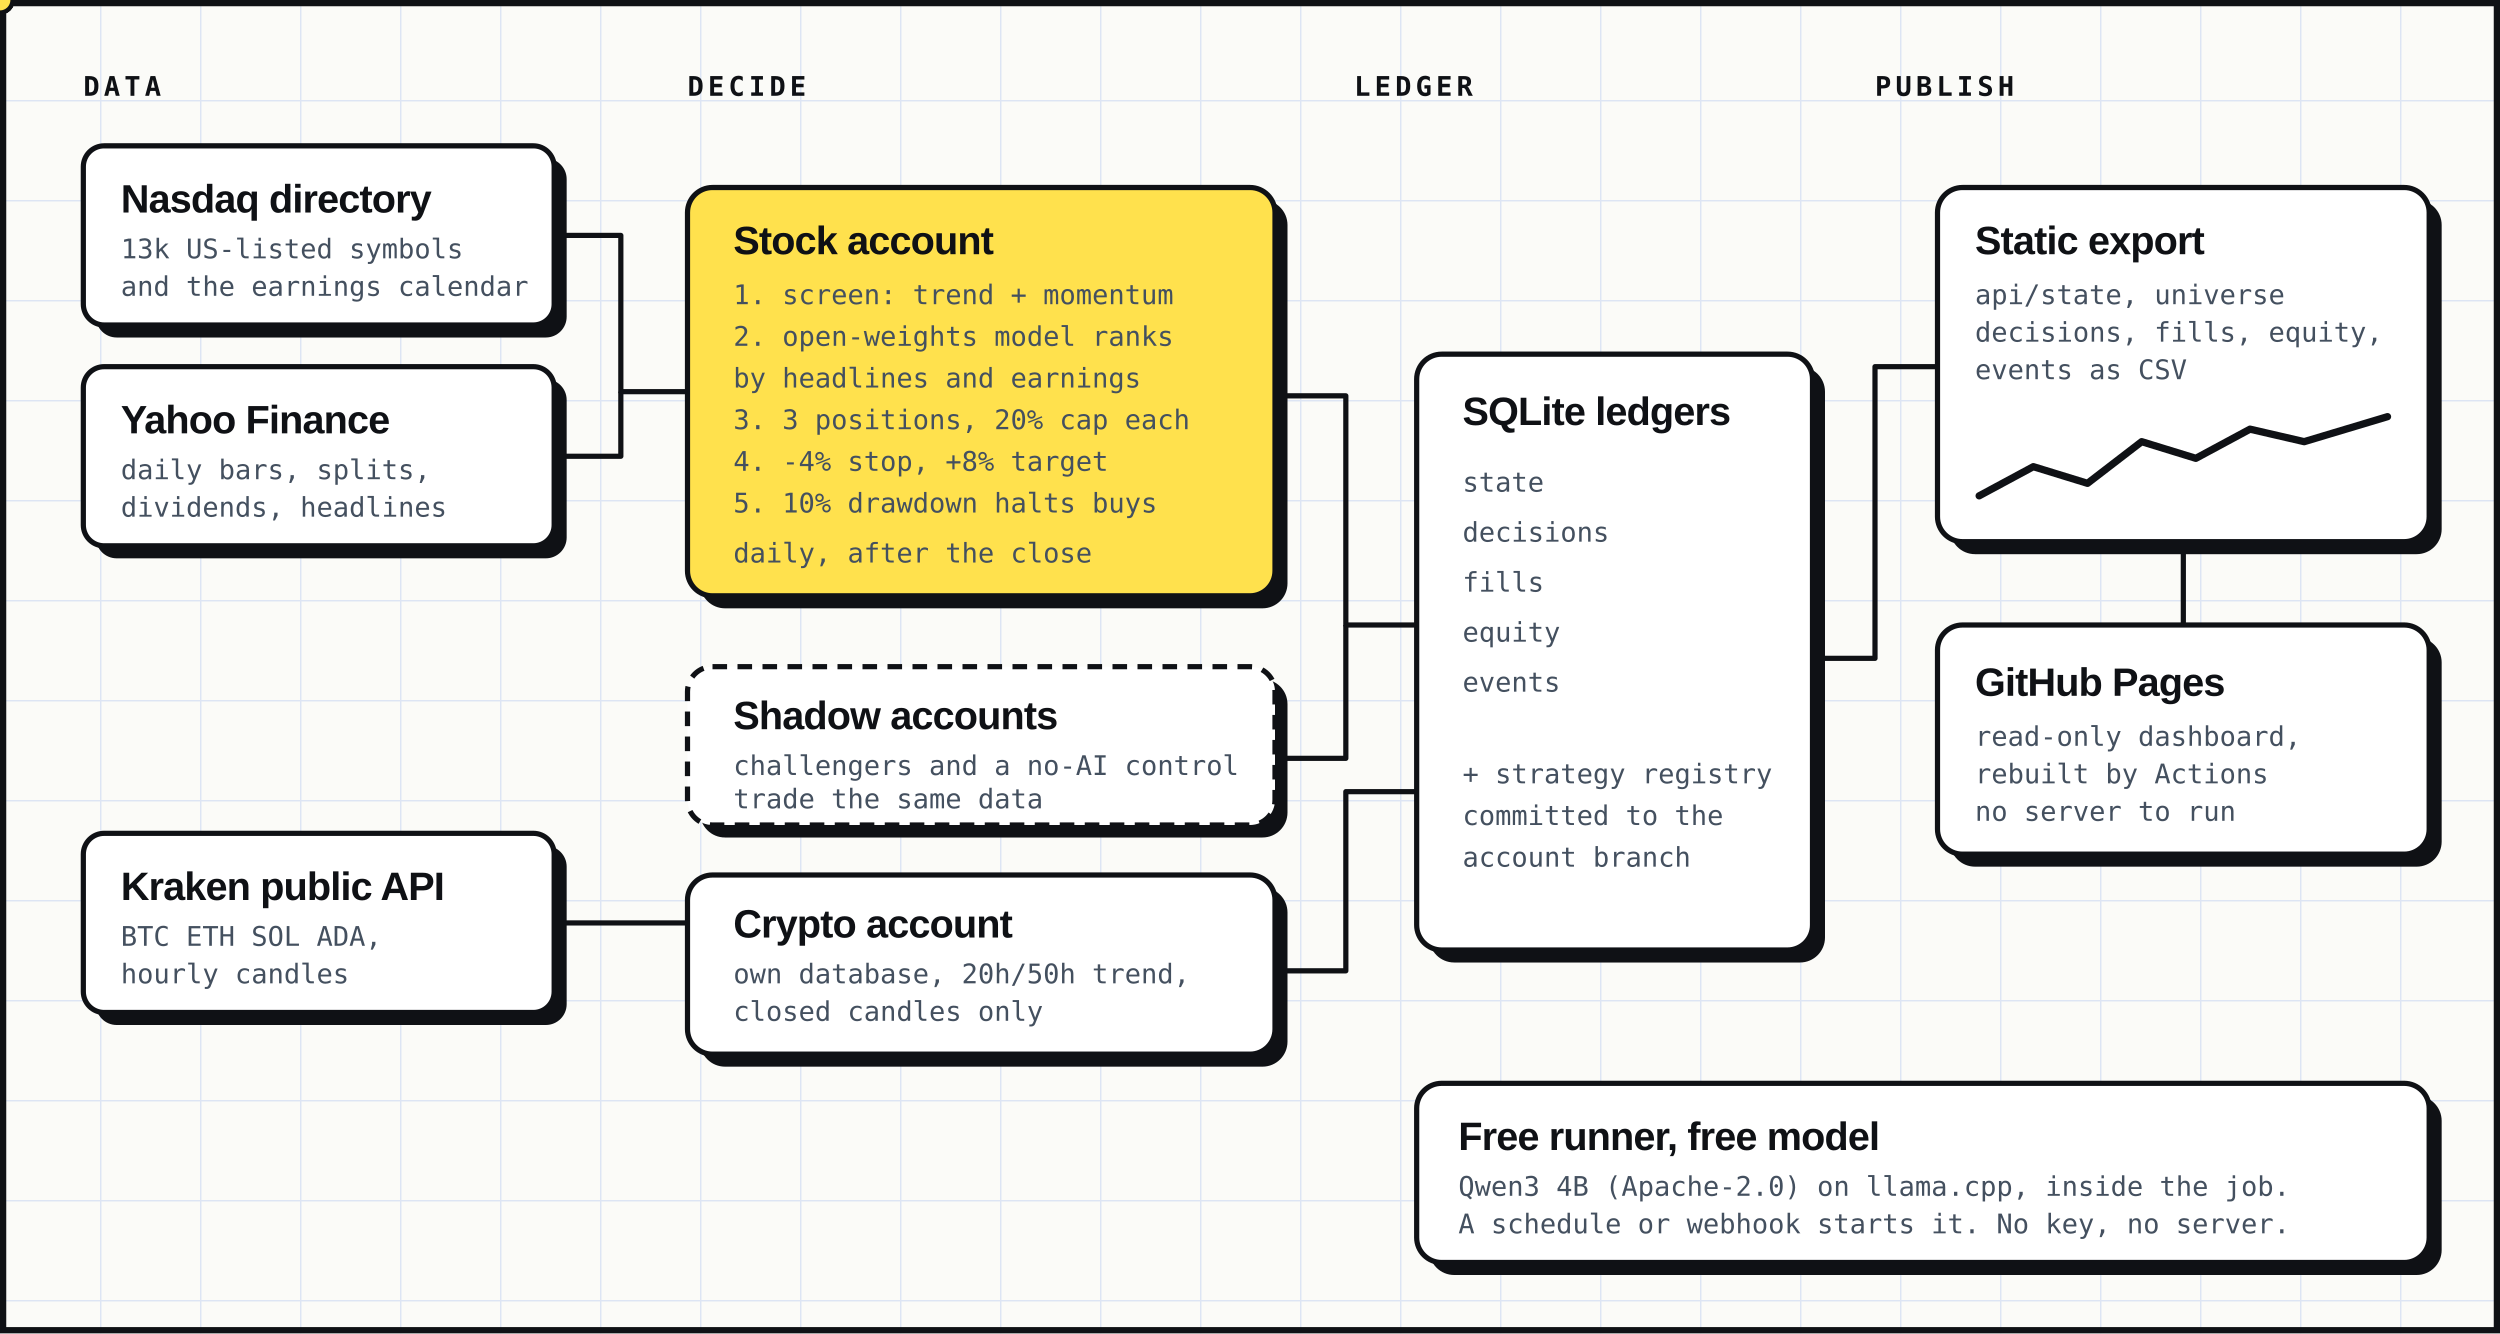
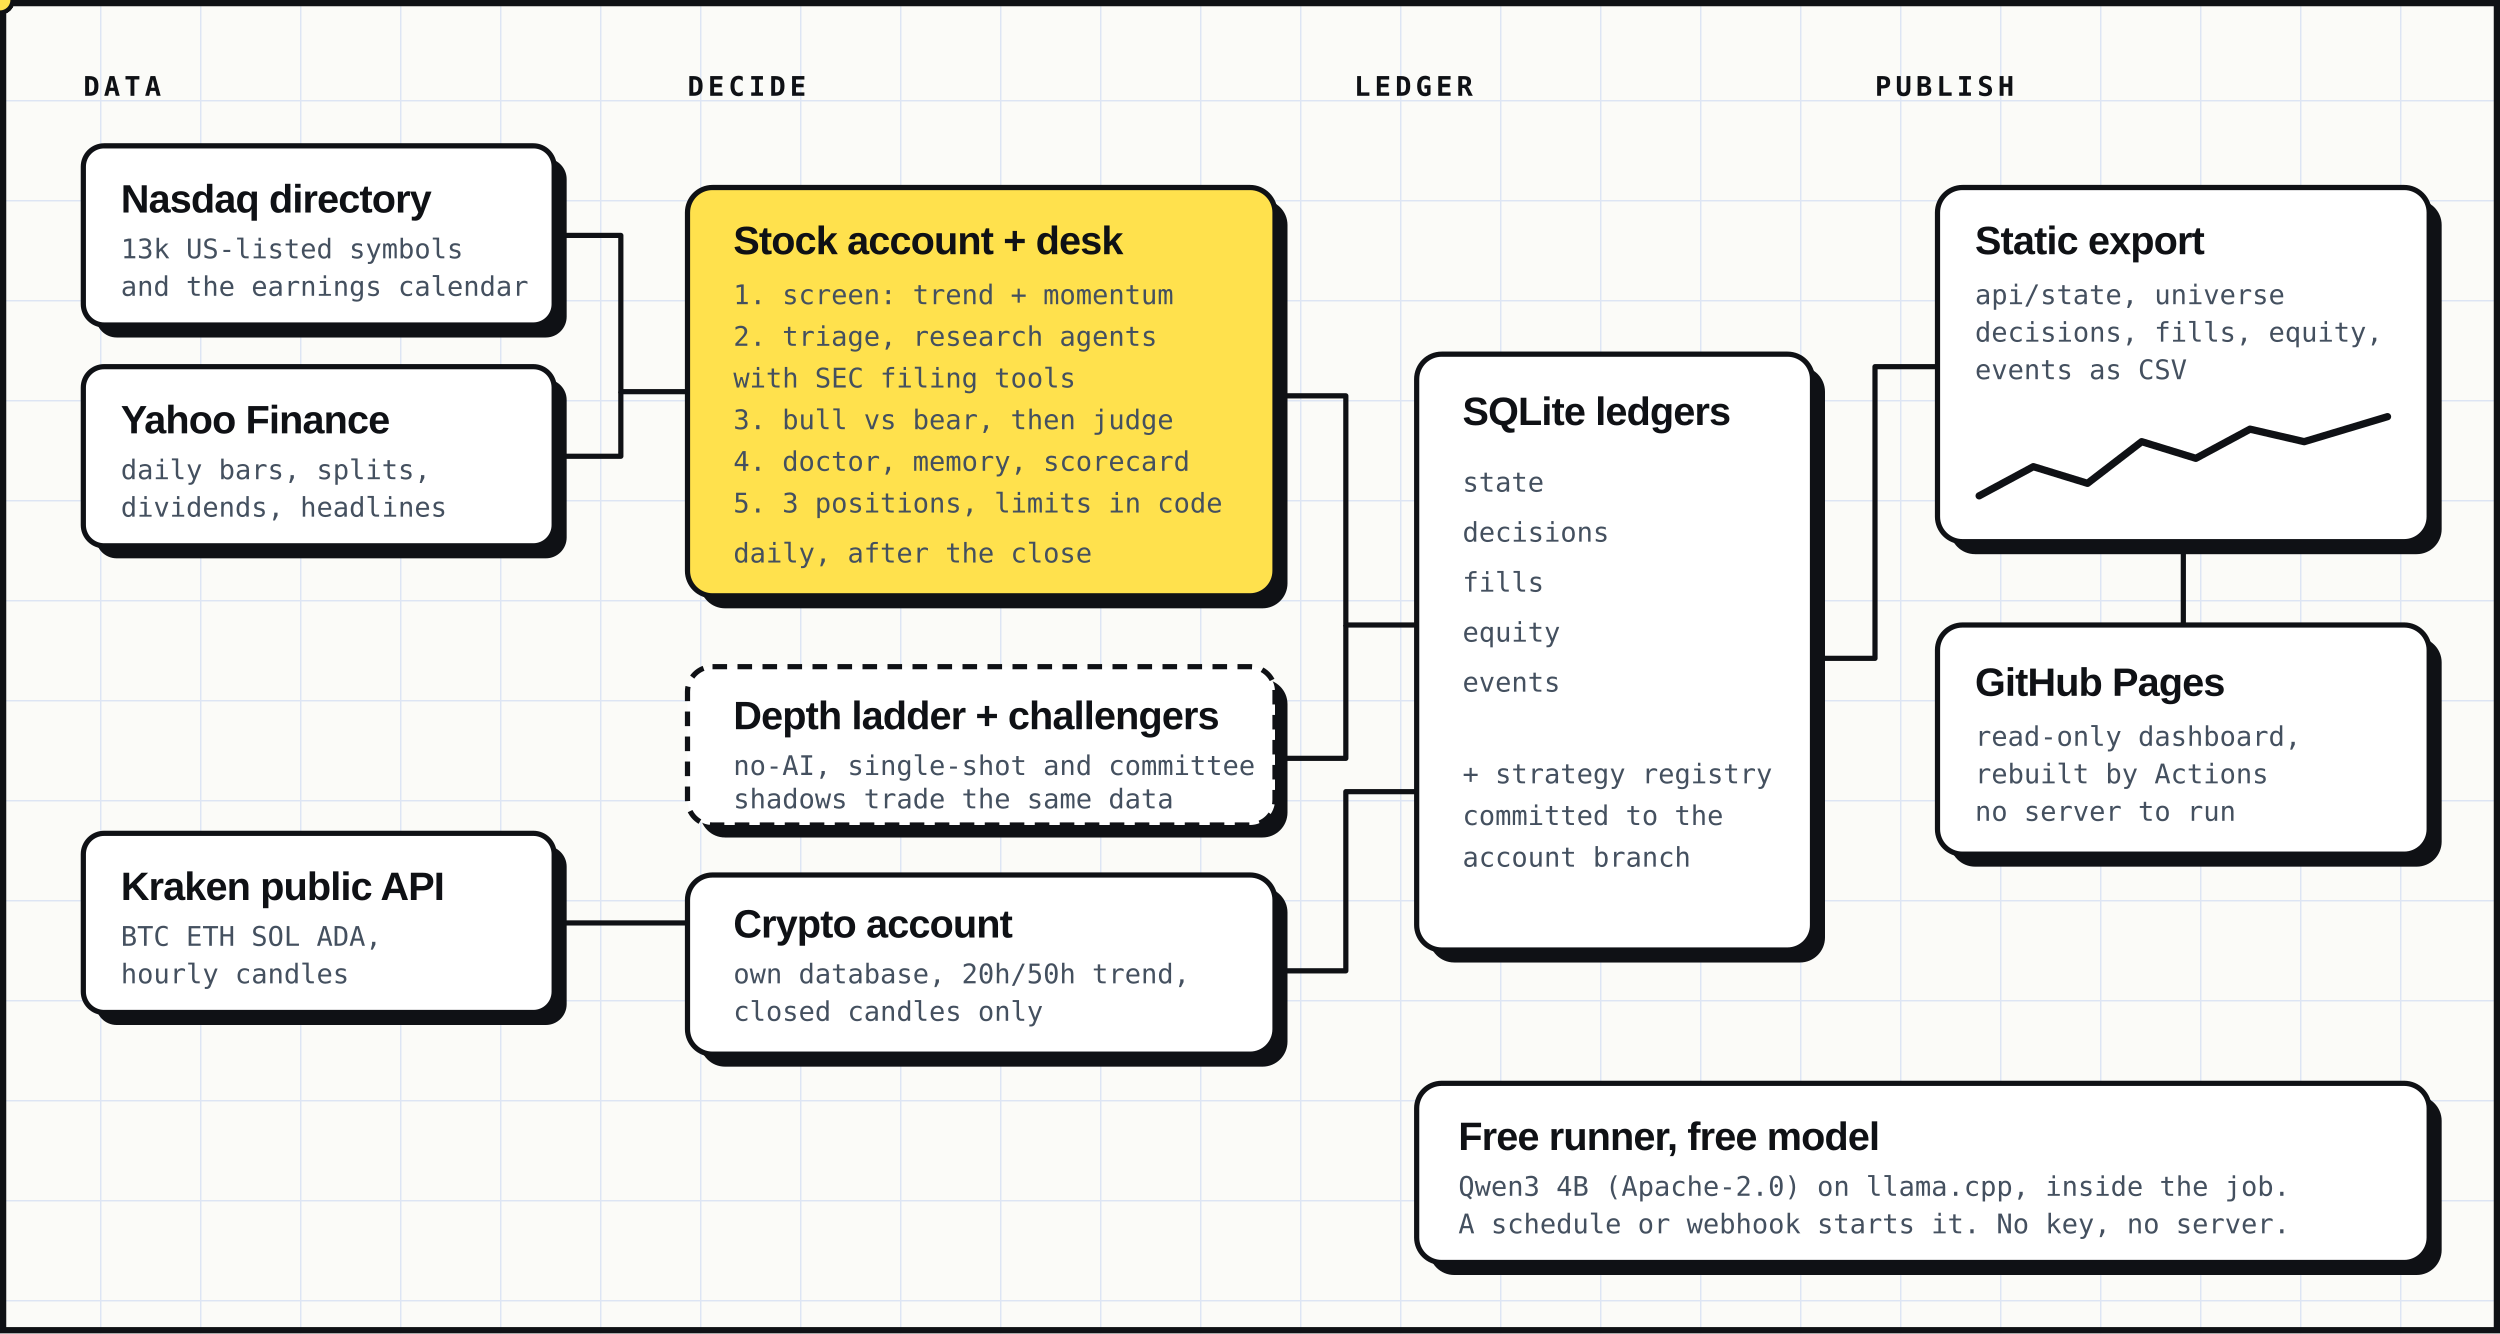
<svg xmlns="http://www.w3.org/2000/svg" viewBox="0 0 1200 640" role="img" aria-label="Project overview: data sources feed the screen and the AI analyst, the live account and shadow accounts trade, ledgers are committed, and a static dashboard publishes the results">
  <defs>
    <pattern id="g" width="48" height="48" patternUnits="userSpaceOnUse">
      <path d="M48 0H0V48" fill="none" stroke="#dde5f4" stroke-width="1.4" />
    </pattern>
  </defs>
  <style>
text{font-family:'Helvetica Neue',Arial,sans-serif;fill:#0f1115}
.h{font-family:ui-monospace,Menlo,Consolas,monospace;font-size:13px;font-weight:700;letter-spacing:2px}
.t{font-size:19px;font-weight:900;letter-spacing:-.4px}
.s{font-size:13px;fill:#44505f;font-family:ui-monospace,Menlo,Consolas,monospace}
.b{fill:#fff;stroke:#0f1115;stroke-width:2.5}
.y{fill:#ffe14d;stroke:#0f1115;stroke-width:2.5}
.sh{fill:#0f1115}
.a{fill:none;stroke:#0f1115;stroke-width:2.5;stroke-linejoin:round}
</style>
  <rect width="1200" height="640" fill="#fbfbf8" />
  <rect width="1200" height="640" fill="url(#g)" />
  <rect x="1.5" y="1.5" width="1197" height="637" fill="none" stroke="#0f1115" stroke-width="3" />
  <text class="h" x="40" y="46">DATA</text>
  <text class="h" x="330" y="46">DECIDE</text>
  <text class="h" x="650" y="46">LEDGER</text>
  <text class="h" x="900" y="46">PUBLISH</text>
  <rect class="sh" x="46" y="76" width="226" height="86" rx="10" />
  <rect class="b" x="40" y="70" width="226" height="86" rx="10" />
  <text class="t" x="58" y="102">Nasdaq directory</text>
  <text class="s" x="58" y="124">13k US-listed symbols</text>
  <text class="s" x="58" y="142">and the earnings calendar</text>
  <rect class="sh" x="46" y="182" width="226" height="86" rx="10" />
  <rect class="b" x="40" y="176" width="226" height="86" rx="10" />
  <text class="t" x="58" y="208">Yahoo Finance</text>
  <text class="s" x="58" y="230">daily bars, splits,</text>
  <text class="s" x="58" y="248">dividends, headlines</text>
  <rect class="sh" x="46" y="406" width="226" height="86" rx="10" />
  <rect class="b" x="40" y="400" width="226" height="86" rx="10" />
  <text class="t" x="58" y="432">Kraken public API</text>
  <text class="s" x="58" y="454">BTC ETH SOL ADA,</text>
  <text class="s" x="58" y="472">hourly candles</text>
  <rect class="sh" x="336" y="96" width="282" height="196" rx="12" />
  <rect class="y" x="330" y="90" width="282" height="196" rx="12" />
-   <text class="t" x="352" y="122">Stock account</text>
+   <text class="t" x="352" y="122">Stock account + desk</text>
  <text class="s" x="352" y="146">1. screen: trend + momentum</text>
-   <text class="s" x="352" y="166">2. open-weights model ranks</text>
-   <text class="s" x="352" y="186">   by headlines and earnings</text>
-   <text class="s" x="352" y="206">3. 3 positions, 20% cap each</text>
-   <text class="s" x="352" y="226">4. -4% stop, +8% target</text>
-   <text class="s" x="352" y="246">5. 10% drawdown halts buys</text>
+   <text class="s" x="352" y="166">2. triage, research agents</text>
+   <text class="s" x="352" y="186">   with SEC filing tools</text>
+   <text class="s" x="352" y="206">3. bull vs bear, then judge</text>
+   <text class="s" x="352" y="226">4. doctor, memory, scorecard</text>
+   <text class="s" x="352" y="246">5. 3 positions, limits in code</text>
  <text class="s" x="352" y="270">daily, after the close</text>
  <rect class="sh" x="336" y="326" width="282" height="76" rx="12" />
  <rect class="b" x="330" y="320" width="282" height="76" rx="12" stroke-dasharray="7 5" />
-   <text class="t" x="352" y="350">Shadow accounts</text>
-   <text class="s" x="352" y="372">challengers and a no-AI control</text>
-   <text class="s" x="352" y="388">trade the same data</text>
+   <text class="t" x="352" y="350">Depth ladder + challengers</text>
+   <text class="s" x="352" y="372">no-AI, single-shot and committee</text>
+   <text class="s" x="352" y="388">shadows trade the same data</text>
  <rect class="sh" x="336" y="426" width="282" height="86" rx="12" />
  <rect class="b" x="330" y="420" width="282" height="86" rx="12" />
  <text class="t" x="352" y="450">Crypto account</text>
  <text class="s" x="352" y="472">own database, 20h/50h trend,</text>
  <text class="s" x="352" y="490">closed candles only</text>
  <rect class="sh" x="686" y="176" width="190" height="286" rx="12" />
  <rect class="b" x="680" y="170" width="190" height="286" rx="12" />
  <text class="t" x="702" y="204">SQLite ledgers</text>
  <text class="s" x="702" y="236">state</text>
  <text class="s" x="702" y="260">decisions</text>
  <text class="s" x="702" y="284">fills</text>
  <text class="s" x="702" y="308">equity</text>
  <text class="s" x="702" y="332">events</text>
  <text class="s" x="702" y="376">+ strategy registry</text>
  <text class="s" x="702" y="396">committed to the</text>
  <text class="s" x="702" y="416">account branch</text>
  <rect class="sh" x="936" y="96" width="236" height="170" rx="12" />
  <rect class="b" x="930" y="90" width="236" height="170" rx="12" />
  <text class="t" x="948" y="122">Static export</text>
  <text class="s" x="948" y="146">api/state, universe</text>
  <text class="s" x="948" y="164">decisions, fills, equity,</text>
  <text class="s" x="948" y="182">events as CSV</text>
  <polyline points="950,238 976,224 1002,232 1028,212 1054,220 1080,206 1106,212 1146,200" fill="none" stroke="#0f1115" stroke-width="3.5" stroke-linecap="round" stroke-linejoin="round" />
  <rect class="sh" x="936" y="306" width="236" height="110" rx="12" />
  <rect class="b" x="930" y="300" width="236" height="110" rx="12" />
  <text class="t" x="948" y="334">GitHub Pages</text>
  <text class="s" x="948" y="358">read-only dashboard,</text>
  <text class="s" x="948" y="376">rebuilt by Actions</text>
  <text class="s" x="948" y="394">no server to run</text>
  <rect class="sh" x="686" y="526" width="486" height="86" rx="12" />
  <rect class="b" x="680" y="520" width="486" height="86" rx="12" />
  <text class="t" x="700" y="552">Free runner, free model</text>
  <text class="s" x="700" y="574">Qwen3 4B (Apache-2.0) on llama.cpp, inside the job.</text>
  <text class="s" x="700" y="592">A schedule or webhook starts it. No key, no server.</text>
  <g class="a">
    <path d="M266 113H298V188H330" />
    <path d="M266 219H298V188" />
    <path d="M612 190H646V300H680" />
    <path d="M612 364H646V300" />
    <path d="M612 466H646V380H680" />
    <path d="M270 443H330" />
    <path d="M870 316H900V176H930" />
    <path d="M1048 260V300" />
  </g>
  <g fill="#ffe14d" stroke="#0f1115" stroke-width="2">
    <circle r="6">
      <animateMotion dur="5s" repeatCount="indefinite" path="M266 113H298V188H330" />
    </circle>
    <circle r="6">
      <animateMotion dur="5s" begin="1s" repeatCount="indefinite" path="M612 190H646V300H680" />
    </circle>
    <circle r="6">
      <animateMotion dur="5s" begin="2s" repeatCount="indefinite" path="M870 316H900V176H930" />
    </circle>
    <circle r="6">
      <animateMotion dur="5s" begin="3s" repeatCount="indefinite" path="M1048 260V300" />
    </circle>
  </g>
</svg>
